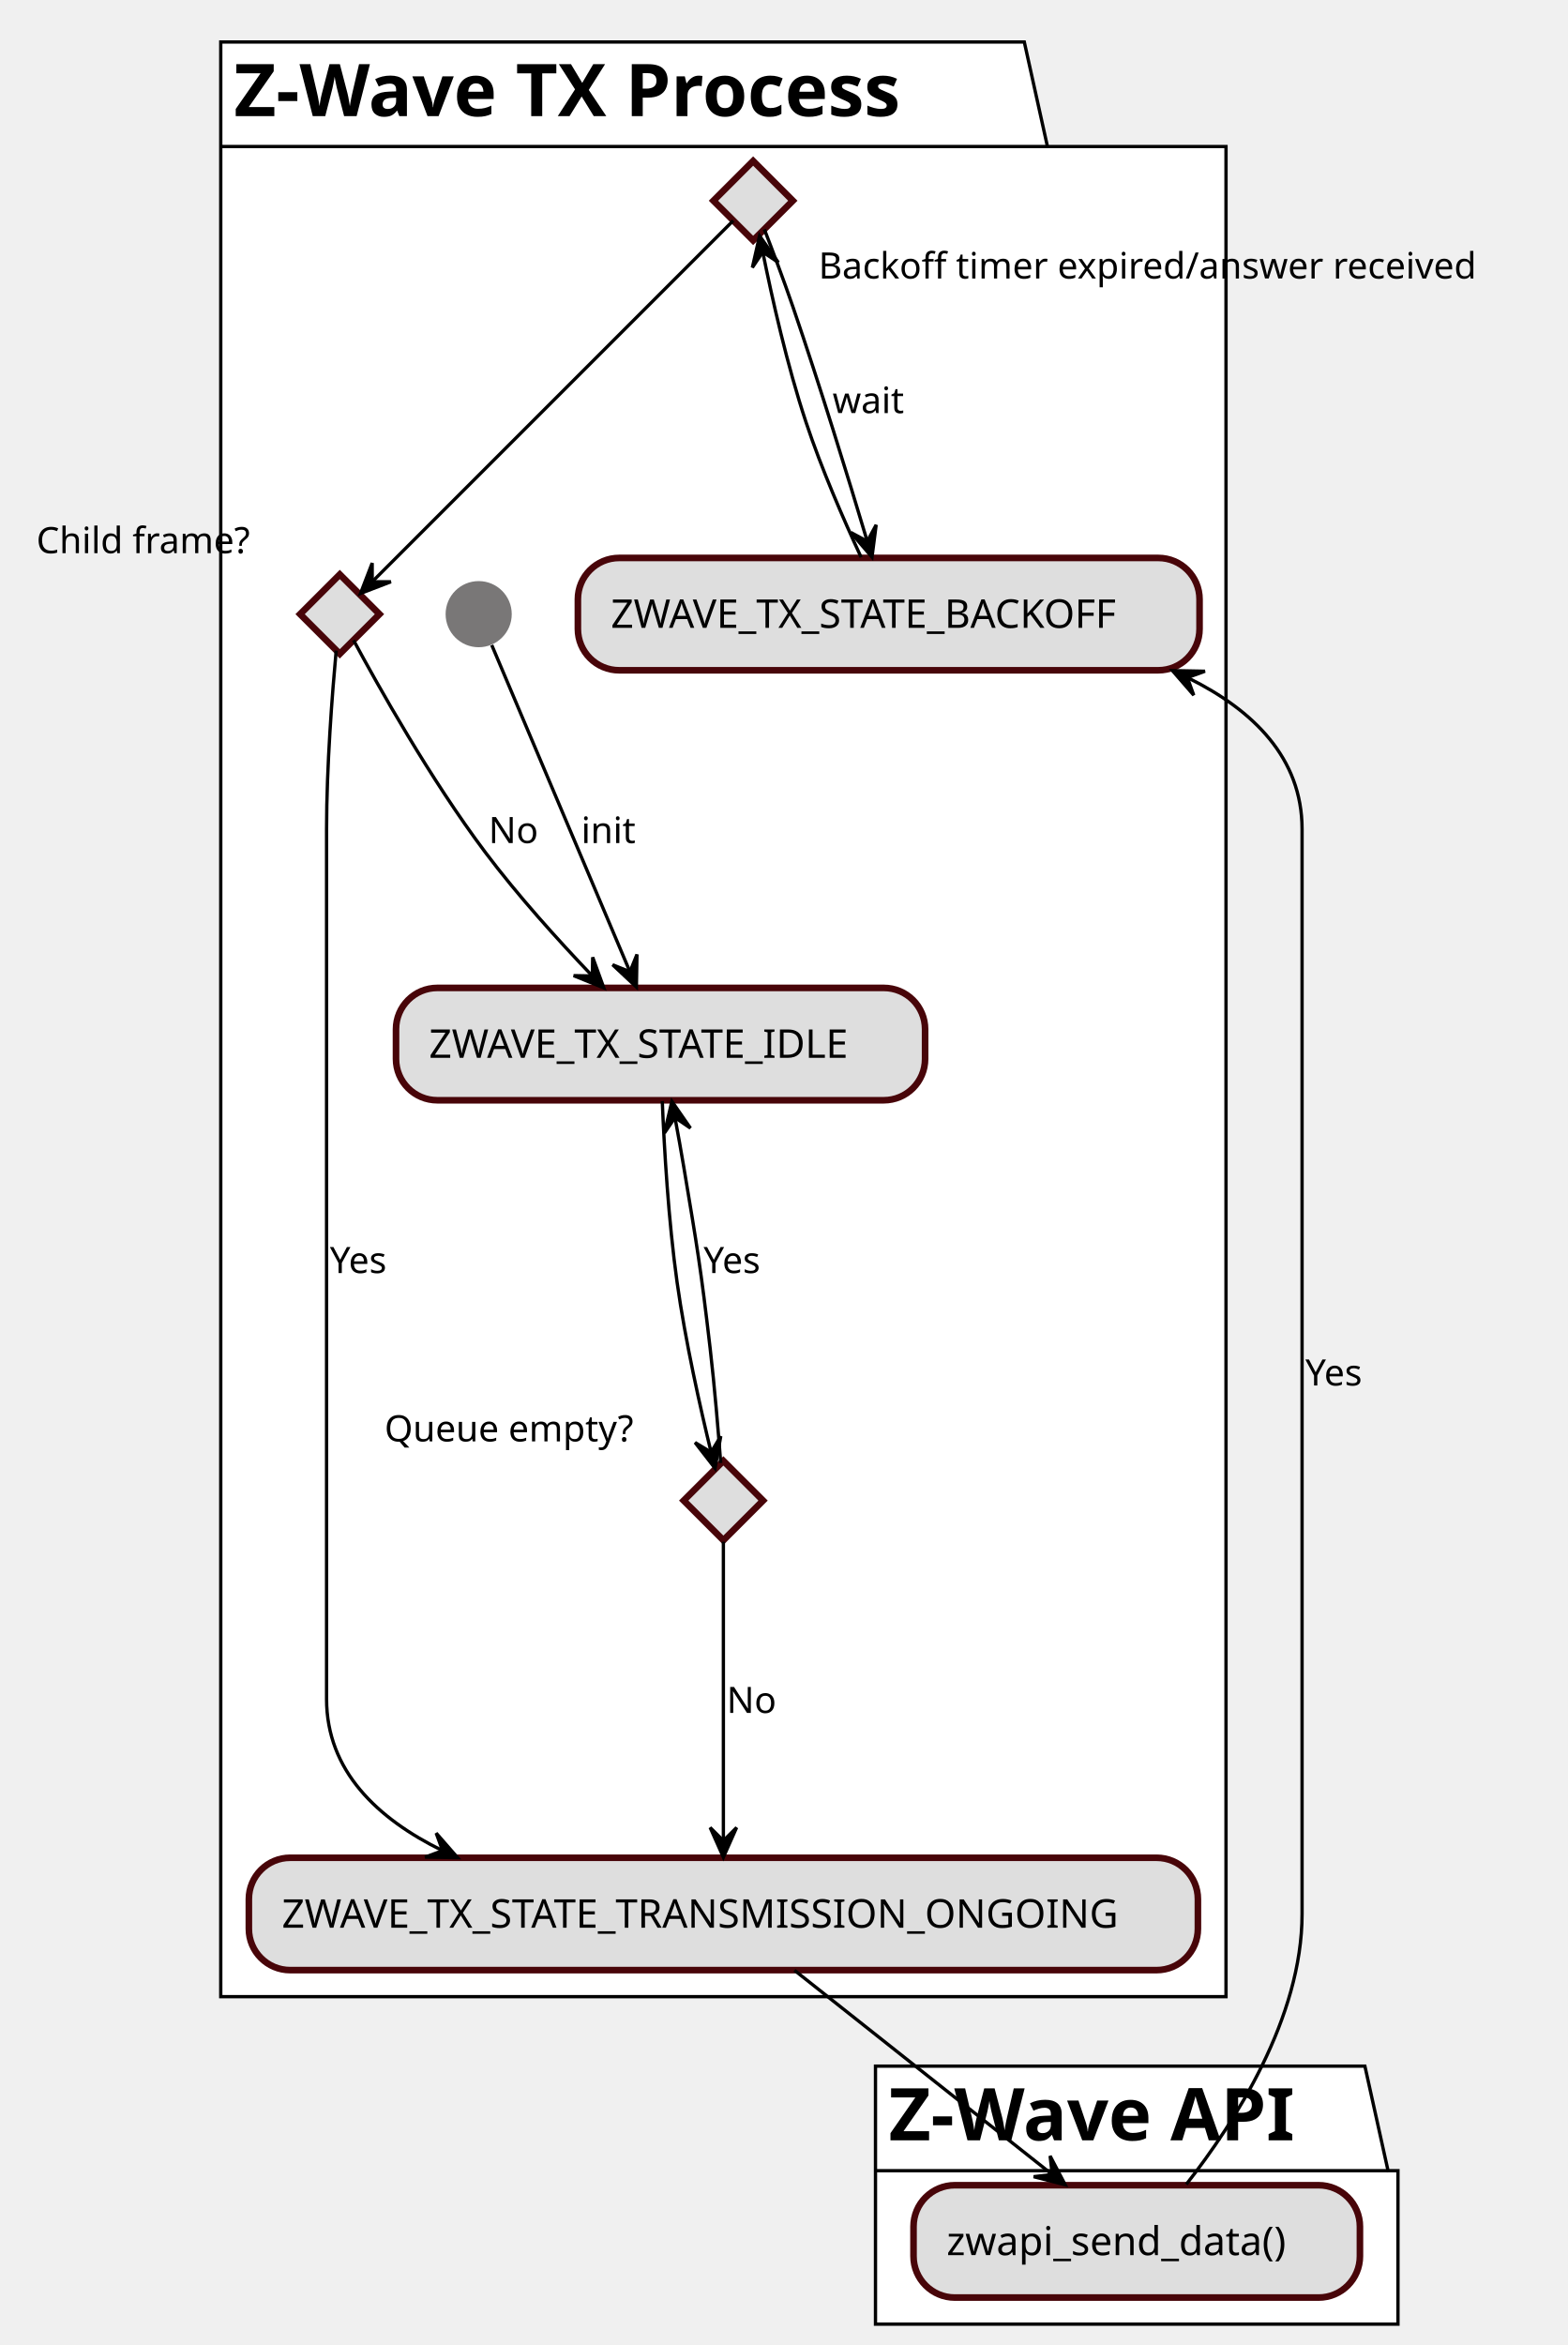
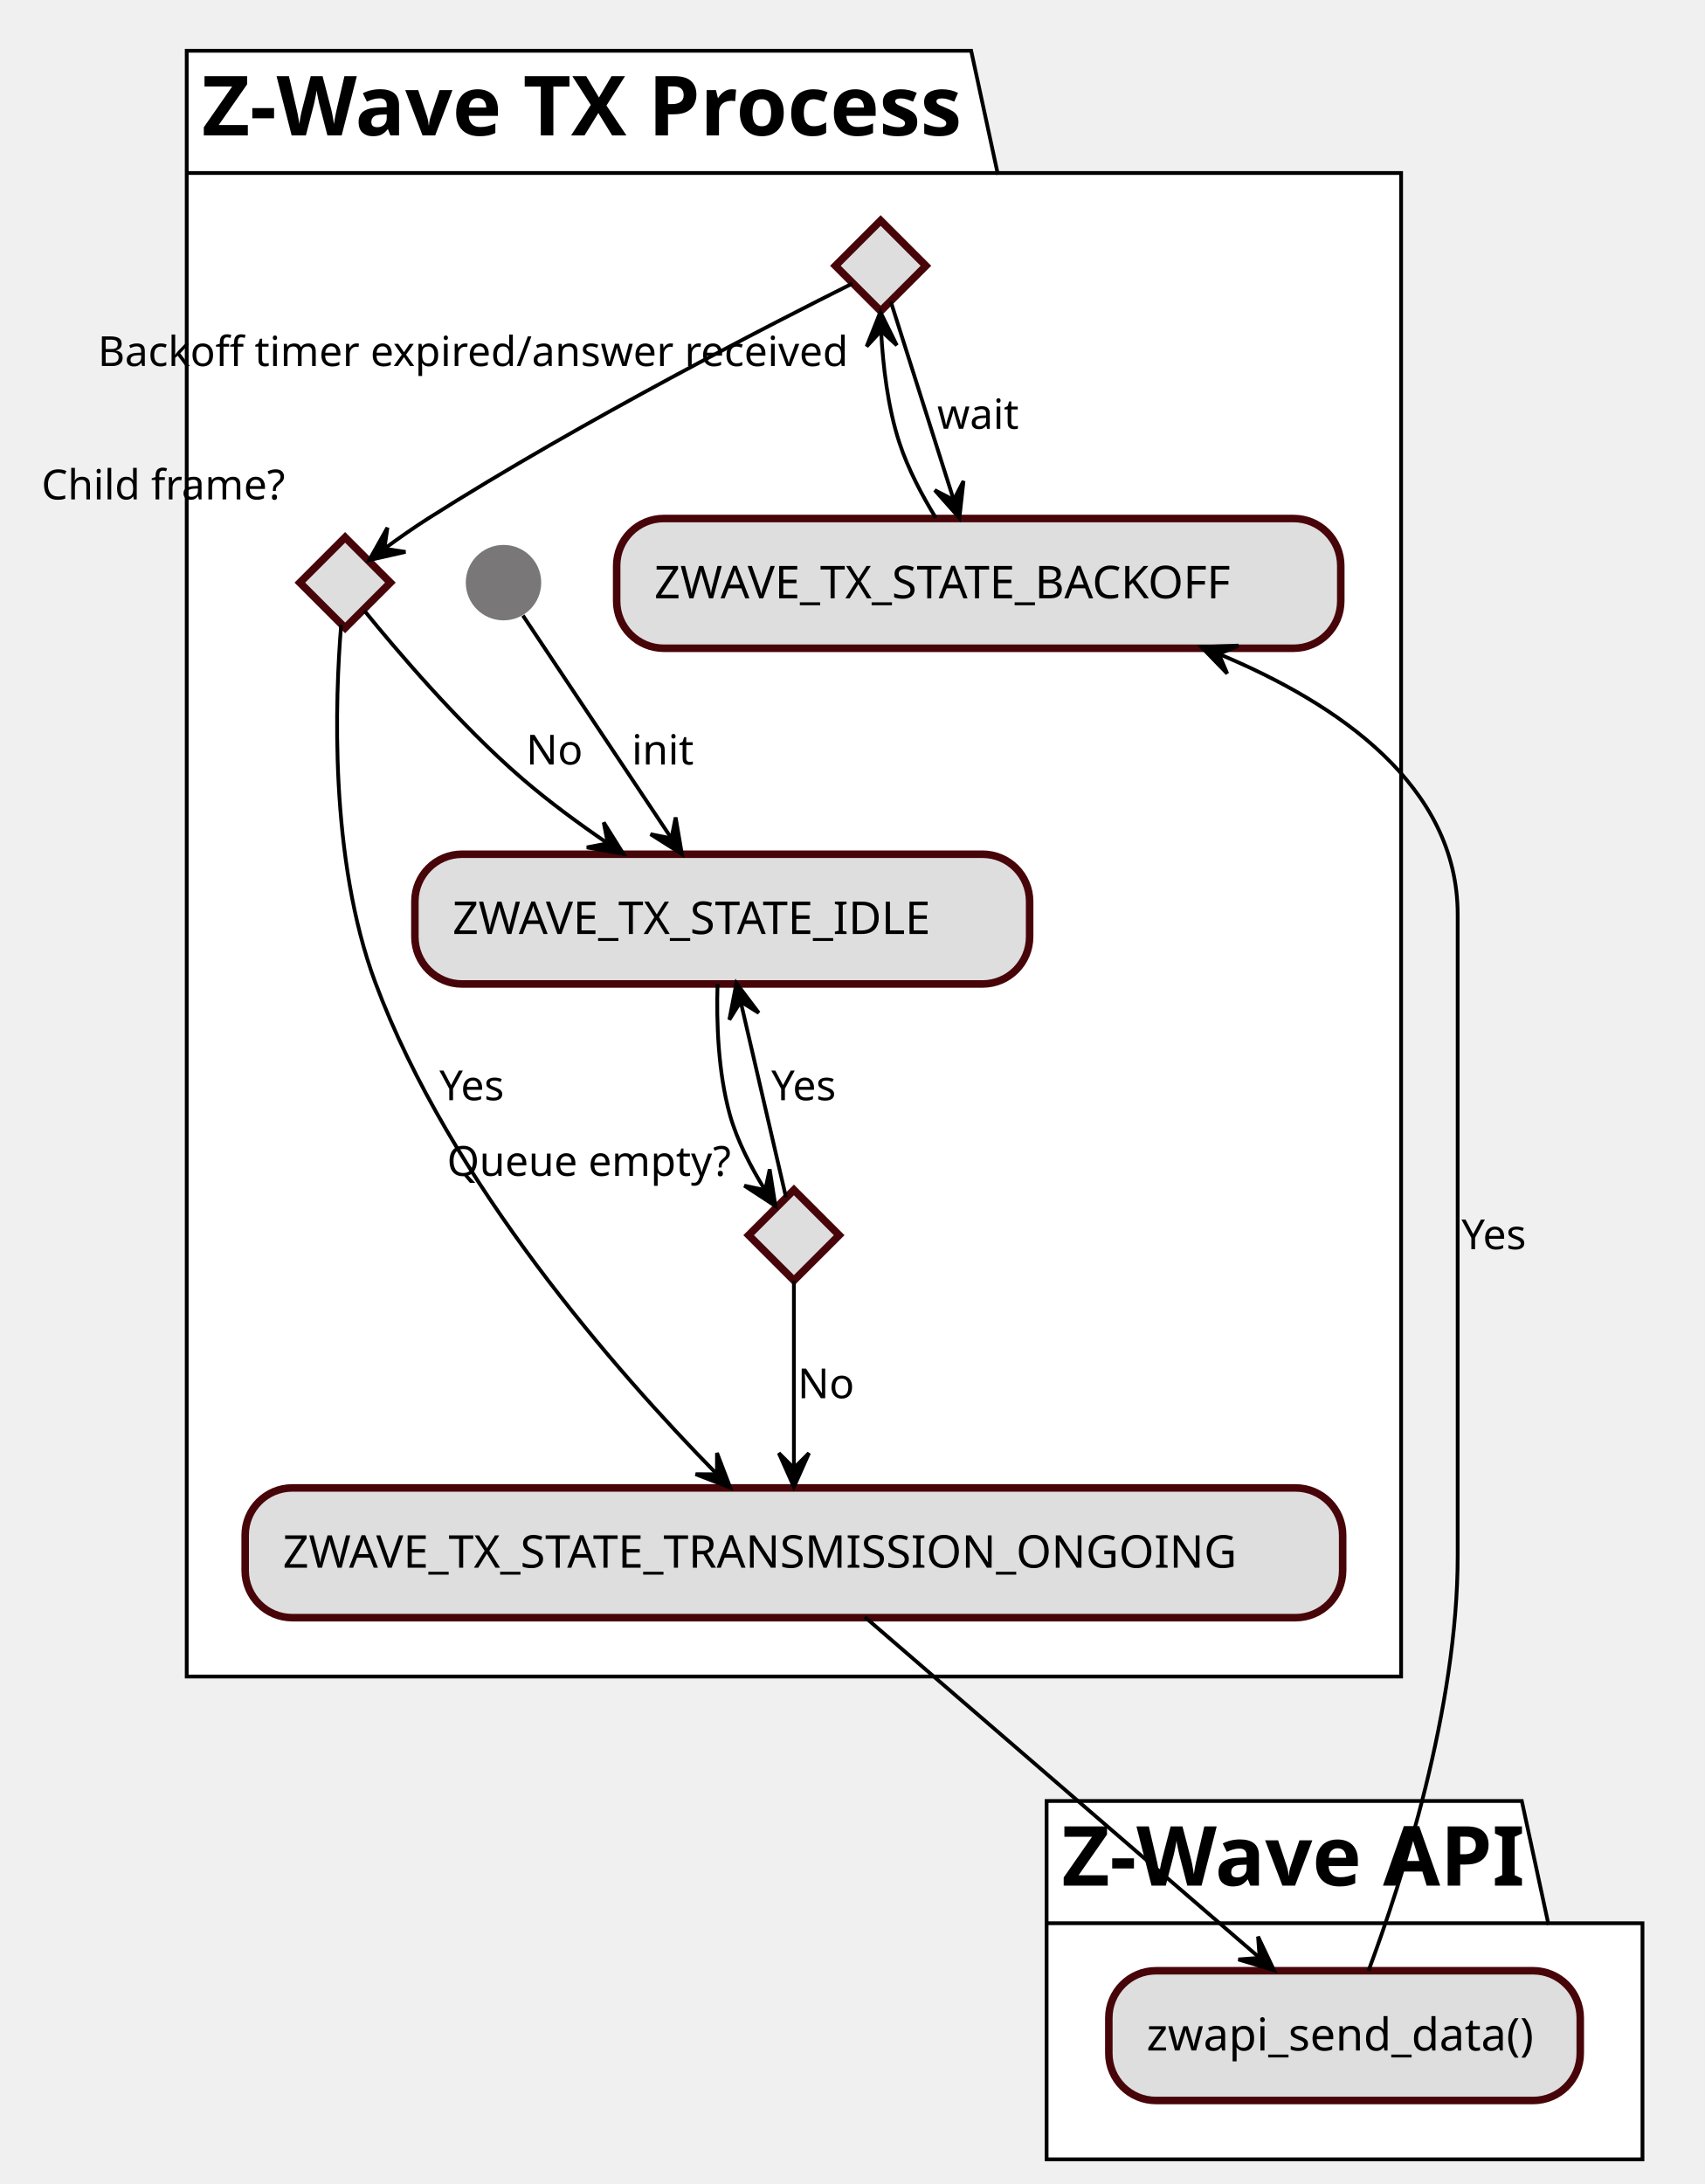
- <svg xmlns="http://www.w3.org/2000/svg" contentScriptType="application/ecmascript" contentStyleType="text/css" height="709px" preserveAspectRatio="none" style="width:474px;height:709px;background:#FFFFFF;" version="1.1" viewBox="0 0 474 709" width="474px" zoomAndPan="magnify">
+ <svg xmlns="http://www.w3.org/2000/svg" contentScriptType="application/ecmascript" contentStyleType="text/css" height="579px" preserveAspectRatio="none" style="width:452px;height:579px;background:#FFFFFF;" version="1.1" viewBox="0 0 452 579" width="452px" zoomAndPan="magnify">
  <defs />
  <g>
-     <polygon fill="#FFFFFF" points="66.757,12.688,309.757,12.688,316.757,44.298,370.757,44.298,370.757,603.688,66.757,603.688,66.757,12.688" style="stroke:#000000;stroke-width:1.0;" />
-     <line style="stroke:#000000;stroke-width:1.0;" x1="66.757" x2="316.757" y1="44.298" y2="44.298" />
-     <text fill="#000000" font-family="Verdana" font-size="22" font-weight="bold" lengthAdjust="spacing" textLength="237" x="70.757" y="35.109">Z-Wave TX Process</text>
-     <polygon fill="#FFFFFF" points="264.757,624.688,412.757,624.688,419.757,656.298,422.757,656.298,422.757,702.688,264.757,702.688,264.757,624.688" style="stroke:#000000;stroke-width:1.0;" />
-     <line style="stroke:#000000;stroke-width:1.0;" x1="264.757" x2="419.757" y1="656.298" y2="656.298" />
-     <text fill="#000000" font-family="Verdana" font-size="22" font-weight="bold" lengthAdjust="spacing" textLength="142" x="268.757" y="647.109">Z-Wave API</text>
-     <ellipse cx="144.757" cy="185.689" fill="#797777" rx="10" ry="10" style="stroke:none;stroke-width:1.0;" />
-     <rect fill="#DEDEDE" height="33.969" rx="12.5" ry="12.5" style="stroke:#480509;stroke-width:2.0;" width="160" x="119.757" y="298.688" />
-     <text fill="#000000" font-family="Verdana" font-size="12" lengthAdjust="spacing" textLength="140" x="129.757" y="319.827">ZWAVE_TX_STATE_IDLE</text>
-     <polygon fill="#DEDEDE" points="218.757,441.688,230.757,453.688,218.757,465.688,206.757,453.688,218.757,441.688" style="stroke:#480509;stroke-width:2.0;" />
-     <rect fill="#DEDEDE" height="33.969" rx="12.5" ry="12.5" style="stroke:#480509;stroke-width:2.0;" width="287" x="75.257" y="561.688" />
-     <text fill="#000000" font-family="Verdana" font-size="12" lengthAdjust="spacing" textLength="267" x="85.257" y="582.827">ZWAVE_TX_STATE_TRANSMISSION_ONGOING</text>
-     <rect fill="#DEDEDE" height="33.969" rx="12.5" ry="12.5" style="stroke:#480509;stroke-width:2.0;" width="188" x="174.757" y="168.689" />
-     <text fill="#000000" font-family="Verdana" font-size="12" lengthAdjust="spacing" textLength="168" x="184.757" y="189.827">ZWAVE_TX_STATE_BACKOFF</text>
-     <polygon fill="#DEDEDE" points="227.757,48.688,239.757,60.688,227.757,72.689,215.757,60.688,227.757,48.688" style="stroke:#480509;stroke-width:2.0;" />
-     <polygon fill="#DEDEDE" points="102.757,173.689,114.757,185.689,102.757,197.689,90.757,185.689,102.757,173.689" style="stroke:#480509;stroke-width:2.0;" />
-     <rect fill="#DEDEDE" height="33.969" rx="12.5" ry="12.5" style="stroke:#480509;stroke-width:2.0;" width="135" x="276.257" y="660.688" />
-     <text fill="#000000" font-family="Verdana" font-size="12" lengthAdjust="spacing" textLength="115" x="286.257" y="681.827">zwapi_send_data()</text>
-     <path d="M148.712,195.038 C157.374,215.511 178.217,264.776 190.422,293.625 " fill="none" id="start-to-ZWAVE_TX_STATE_IDLE" style="stroke:#000000;stroke-width:1.0;" />
-     <polygon fill="#000000" points="192.45,298.417,192.627,288.57,190.501,293.812,185.259,291.687,192.45,298.417" style="stroke:#000000;stroke-width:1.0;" />
-     <text fill="#000000" font-family="Verdana" font-size="11" lengthAdjust="spacing" textLength="17" x="175.757" y="254.899">init</text>
-     <path d="M200.278,332.925 C200.881,347.555 202.149,369.075 204.757,387.688 C207.253,405.507 211.794,425.705 215.028,439.011 " fill="none" id="ZWAVE_TX_STATE_IDLE-to-#73" style="stroke:#000000;stroke-width:1.0;" />
-     <polygon fill="#000000" points="216.238,443.924,217.969,434.229,215.042,439.07,210.201,436.143,216.238,443.924" style="stroke:#000000;stroke-width:1.0;" />
-     <text fill="#000000" font-family="Verdana" font-size="11" lengthAdjust="spacing" textLength="82" x="116.287" y="435.798">Queue empty?</text>
-     <path d="M217.952,442.328 C217.248,433.007 216.125,419.473 214.757,407.688 C211.908,383.152 210.832,377.052 206.757,352.688 C205.965,347.953 205.051,342.89 204.151,338.077 " fill="none" id="#73-to-ZWAVE_TX_STATE_IDLE" style="stroke:#000000;stroke-width:1.0;" />
-     <polygon fill="#000000" points="203.186,332.979,200.93,342.566,204.116,337.892,208.79,341.077,203.186,332.979" style="stroke:#000000;stroke-width:1.0;" />
-     <text fill="#000000" font-family="Verdana" font-size="11" lengthAdjust="spacing" textLength="21" x="212.757" y="384.899">Yes</text>
-     <path d="M218.757,466.131 C218.757,487.204 218.757,530.188 218.757,556.514 " fill="none" id="#73-to-ZWAVE_TX_STATE_TRANSMISSION_ONGOING" style="stroke:#000000;stroke-width:1.0;" />
-     <polygon fill="#000000" points="218.757,561.545,222.757,552.545,218.757,556.545,214.757,552.545,218.757,561.545" style="stroke:#000000;stroke-width:1.0;" />
-     <text fill="#000000" font-family="Verdana" font-size="11" lengthAdjust="spacing" textLength="15" x="219.757" y="517.899">No</text>
-     <path d="M240.245,595.707 C261.799,612.778 295.004,639.076 317.967,657.263 " fill="none" id="ZWAVE_TX_STATE_TRANSMISSION_ONGOING-to-zwapi_send_data()" style="stroke:#000000;stroke-width:1.0;" />
-     <polygon fill="#000000" points="322.131,660.561,317.559,651.837,318.211,657.456,312.592,658.109,322.131,660.561" style="stroke:#000000;stroke-width:1.0;" />
-     <path d="M358.759,660.412 C373.486,641.628 393.757,610.074 393.757,578.688 C393.757,250.689 393.757,250.689 393.757,250.689 C393.757,229.154 378.973,214.744 359.574,205.104 " fill="none" id="zwapi_send_data()-to-ZWAVE_TX_STATE_BACKOFF" style="stroke:#000000;stroke-width:1.0;" />
-     <polygon fill="#000000" points="354.549,202.755,361.008,210.19,359.079,204.872,364.396,202.943,354.549,202.755" style="stroke:#000000;stroke-width:1.0;" />
-     <text fill="#000000" font-family="Verdana" font-size="11" lengthAdjust="spacing" textLength="21" x="394.757" y="418.899">Yes</text>
-     <path d="M260.409,168.48 C255.12,157.098 248.423,141.737 243.757,127.689 C238.033,110.455 233.47,90.094 230.705,76.378 " fill="none" id="ZWAVE_TX_STATE_BACKOFF-to-#84" style="stroke:#000000;stroke-width:1.0;" />
-     <polygon fill="#000000" points="229.7,71.29,227.52,80.895,230.669,76.195,235.368,79.345,229.7,71.29" style="stroke:#000000;stroke-width:1.0;" />
-     <text fill="#000000" font-family="Verdana" font-size="11" lengthAdjust="spacing" textLength="220" x="247.541" y="84.211">Backoff timer expired/answer received</text>
-     <path d="M231.15,69.333 C233.63,75.745 237.023,84.719 239.757,92.689 C247.985,116.669 256.521,144.454 262.182,163.365 " fill="none" id="#84-to-ZWAVE_TX_STATE_BACKOFF" style="stroke:#000000;stroke-width:1.0;" />
-     <polygon fill="#000000" points="263.7,168.453,264.96,158.685,262.271,163.662,257.294,160.973,263.7,168.453" style="stroke:#000000;stroke-width:1.0;" />
-     <text fill="#000000" font-family="Verdana" font-size="11" lengthAdjust="spacing" textLength="23" x="251.757" y="124.899">wait</text>
-     <path d="M221.728,66.718 C201.73,86.715 137.451,150.994 112.649,175.797 " fill="none" id="#84-to-#87" style="stroke:#000000;stroke-width:1.0;" />
-     <polygon fill="#000000" points="109.02,179.425,118.212,175.89,112.555,175.89,112.555,170.233,109.02,179.425" style="stroke:#000000;stroke-width:1.0;" />
-     <text fill="#000000" font-family="Verdana" font-size="11" lengthAdjust="spacing" textLength="72" x="11" y="167.258">Child frame?</text>
-     <path d="M101.664,196.717 C100.48,209.637 98.757,231.694 98.757,250.689 C98.757,250.689 98.757,250.689 98.757,513.688 C98.757,535.385 114.112,549.877 133.836,559.542 " fill="none" id="#87-to-ZWAVE_TX_STATE_TRANSMISSION_ONGOING" style="stroke:#000000;stroke-width:1.0;" />
-     <polygon fill="#000000" points="138.382,561.653,131.904,554.234,133.847,559.547,128.535,561.49,138.382,561.653" style="stroke:#000000;stroke-width:1.0;" />
-     <text fill="#000000" font-family="Verdana" font-size="11" lengthAdjust="spacing" textLength="21" x="99.757" y="384.899">Yes</text>
-     <path d="M106.919,193.57 C114.237,207.162 130.211,235.672 146.757,257.688 C156.537,270.702 168.717,284.187 178.933,294.876 " fill="none" id="#87-to-ZWAVE_TX_STATE_IDLE" style="stroke:#000000;stroke-width:1.0;" />
-     <polygon fill="#000000" points="182.601,298.682,179.236,289.425,179.131,295.081,173.475,294.977,182.601,298.682" style="stroke:#000000;stroke-width:1.0;" />
-     <text fill="#000000" font-family="Verdana" font-size="11" lengthAdjust="spacing" textLength="15" x="147.757" y="254.899">No</text>
+     <polygon fill="#FFFFFF" points="49.508,13.462,257.507,13.462,264.507,45.862,371.507,45.862,371.507,444.462,49.508,444.462,49.508,13.462" style="stroke:#000000;stroke-width:1.0;" />
+     <line style="stroke:#000000;stroke-width:1.0;" x1="49.508" x2="264.507" y1="45.862" y2="45.862" />
+     <text fill="#000000" font-family="Verdana" font-size="22" font-weight="bold" lengthAdjust="spacing" textLength="202" x="53.508" y="35.9">Z-Wave TX Process</text>
+     <polygon fill="#FFFFFF" points="277.507,477.462,403.507,477.462,410.507,509.862,435.507,509.862,435.507,572.462,277.507,572.462,277.507,477.462" style="stroke:#000000;stroke-width:1.0;" />
+     <line style="stroke:#000000;stroke-width:1.0;" x1="277.507" x2="410.507" y1="509.862" y2="509.862" />
+     <text fill="#000000" font-family="Verdana" font-size="22" font-weight="bold" lengthAdjust="spacing" textLength="120" x="281.507" y="499.9">Z-Wave API</text>
+     <ellipse cx="133.507" cy="154.462" fill="#797777" rx="10" ry="10" style="stroke:none;stroke-width:1.0;" />
+     <rect fill="#DEDEDE" height="34.4" rx="12.5" ry="12.5" style="stroke:#480509;stroke-width:2.0;" width="163" x="110.007" y="226.462" />
+     <text fill="#000000" font-family="Verdana" font-size="12" lengthAdjust="spacing" textLength="143" x="120.007" y="247.61">ZWAVE_TX_STATE_IDLE</text>
+     <polygon fill="#DEDEDE" points="210.507,315.462,222.507,327.462,210.507,339.462,198.507,327.462,210.507,315.462" style="stroke:#480509;stroke-width:2.0;" />
+     <rect fill="#DEDEDE" height="34.4" rx="12.5" ry="12.5" style="stroke:#480509;stroke-width:2.0;" width="291" x="65.007" y="394.462" />
+     <text fill="#000000" font-family="Verdana" font-size="12" lengthAdjust="spacing" textLength="271" x="75.007" y="415.61">ZWAVE_TX_STATE_TRANSMISSION_ONGOING</text>
+     <rect fill="#DEDEDE" height="34.4" rx="12.5" ry="12.5" style="stroke:#480509;stroke-width:2.0;" width="192" x="163.507" y="137.462" />
+     <text fill="#000000" font-family="Verdana" font-size="12" lengthAdjust="spacing" textLength="172" x="173.507" y="158.61">ZWAVE_TX_STATE_BACKOFF</text>
+     <polygon fill="#DEDEDE" points="233.507,58.462,245.507,70.462,233.507,82.462,221.507,70.462,233.507,58.462" style="stroke:#480509;stroke-width:2.0;" />
+     <polygon fill="#DEDEDE" points="91.507,142.462,103.507,154.462,91.507,166.462,79.507,154.462,91.507,142.462" style="stroke:#480509;stroke-width:2.0;" />
+     <rect fill="#DEDEDE" height="34.4" rx="12.5" ry="12.5" style="stroke:#480509;stroke-width:2.0;" width="125" x="294.007" y="522.462" />
+     <text fill="#000000" font-family="Verdana" font-size="12" lengthAdjust="spacing" textLength="105" x="304.007" y="543.61">zwapi_send_data()</text>
+     <path d="M138.657,163.182 C147.347,176.222 165.197,203.002 177.748,221.822 " fill="none" id="start-to-ZWAVE_TX_STATE_IDLE" style="stroke:#000000;stroke-width:1.0;" />
+     <polygon fill="#000000" points="180.808,226.422,179.143,216.715,178.034,222.262,172.487,221.152,180.808,226.422" style="stroke:#000000;stroke-width:1.0;" />
+     <text fill="#000000" font-family="Verdana" font-size="11" lengthAdjust="spacing" textLength="13" x="167.507" y="202.681">init</text>
+     <path d="M190.257,260.832 C189.947,270.982 190.387,284.192 193.507,295.462 C195.458,302.482 199.257,309.662 202.768,315.342 " fill="none" id="ZWAVE_TX_STATE_IDLE-to-#73" style="stroke:#000000;stroke-width:1.0;" />
+     <polygon fill="#000000" points="205.607,319.722,204.082,309.992,202.894,315.523,197.363,314.334,205.607,319.722" style="stroke:#000000;stroke-width:1.0;" />
+     <text fill="#000000" font-family="Verdana" font-size="11" lengthAdjust="spacing" textLength="72" x="118.526" y="311.727">Queue empty?</text>
+     <path d="M208.407,317.402 C205.537,305.022 200.308,282.432 196.417,265.662 " fill="none" id="#73-to-ZWAVE_TX_STATE_IDLE" style="stroke:#000000;stroke-width:1.0;" />
+     <polygon fill="#000000" points="195.257,260.662,193.392,270.333,196.386,265.533,201.185,268.527,195.257,260.662" style="stroke:#000000;stroke-width:1.0;" />
+     <text fill="#000000" font-family="Verdana" font-size="11" lengthAdjust="spacing" textLength="19" x="204.507" y="291.681">Yes</text>
+     <path d="M210.507,339.522 C210.507,352.172 210.507,373.172 210.507,389.052 " fill="none" id="#73-to-ZWAVE_TX_STATE_TRANSMISSION_ONGOING" style="stroke:#000000;stroke-width:1.0;" />
+     <polygon fill="#000000" points="210.507,394.222,214.507,385.222,210.507,389.222,206.507,385.222,210.507,394.222" style="stroke:#000000;stroke-width:1.0;" />
+     <text fill="#000000" font-family="Verdana" font-size="11" lengthAdjust="spacing" textLength="14" x="211.507" y="370.681">No</text>
+     <path d="M229.298,428.672 C256.017,451.732 304.938,493.952 333.697,518.782 " fill="none" id="ZWAVE_TX_STATE_TRANSMISSION_ONGOING-to-zwapi_send_data()" style="stroke:#000000;stroke-width:1.0;" />
+     <polygon fill="#000000" points="337.788,522.312,333.574,513.41,333.997,519.051,328.356,519.474,337.788,522.312" style="stroke:#000000;stroke-width:1.0;" />
+     <path d="M362.868,522.442 C371.678,498.782 386.507,452.942 386.507,412.462 C386.507,242.462 386.507,242.462 386.507,242.462 C386.507,208.332 354.897,186.602 323.217,173.392 " fill="none" id="zwapi_send_data()-to-ZWAVE_TX_STATE_BACKOFF" style="stroke:#000000;stroke-width:1.0;" />
+     <polygon fill="#000000" points="318.548,171.502,325.399,178.577,323.185,173.371,328.39,171.157,318.548,171.502" style="stroke:#000000;stroke-width:1.0;" />
+     <text fill="#000000" font-family="Verdana" font-size="11" lengthAdjust="spacing" textLength="19" x="387.507" y="331.181">Yes</text>
+     <path d="M248.137,137.302 C244.468,131.332 240.768,124.332 238.507,117.462 C235.387,107.982 234.118,96.872 233.637,87.942 " fill="none" id="ZWAVE_TX_STATE_BACKOFF-to-#84" style="stroke:#000000;stroke-width:1.0;" />
+     <polygon fill="#000000" points="233.428,82.702,229.79,91.855,233.627,87.698,237.784,91.535,233.428,82.702" style="stroke:#000000;stroke-width:1.0;" />
+     <text fill="#000000" font-family="Verdana" font-size="11" lengthAdjust="spacing" textLength="187" x="25.957" y="97.042">Backoff timer expired/answer received</text>
+     <path d="M236.188,79.932 C240.067,92.162 247.377,115.192 252.778,132.232 " fill="none" id="#84-to-ZWAVE_TX_STATE_BACKOFF" style="stroke:#000000;stroke-width:1.0;" />
+     <polygon fill="#000000" points="254.387,137.312,255.478,127.524,252.875,132.546,247.852,129.944,254.387,137.312" style="stroke:#000000;stroke-width:1.0;" />
+     <text fill="#000000" font-family="Verdana" font-size="11" lengthAdjust="spacing" textLength="19" x="248.507" y="113.681">wait</text>
+     <path d="M226.018,75.162 C206.847,84.732 154.657,111.332 113.507,137.462 C109.778,139.832 105.838,142.602 102.338,145.172 " fill="none" id="#84-to-#87" style="stroke:#000000;stroke-width:1.0;" />
+     <polygon fill="#000000" points="97.907,148.482,107.513,146.304,101.914,145.491,102.727,139.893,97.907,148.482" style="stroke:#000000;stroke-width:1.0;" />
+     <text fill="#000000" font-family="Verdana" font-size="11" lengthAdjust="spacing" textLength="61" x="11" y="132.392">Child frame?</text>
+     <path d="M90.457,165.702 C88.877,184.952 87.257,227.572 99.507,260.462 C119.228,313.412 163.607,363.842 189.887,390.602 " fill="none" id="#87-to-ZWAVE_TX_STATE_TRANSMISSION_ONGOING" style="stroke:#000000;stroke-width:1.0;" />
+     <polygon fill="#000000" points="193.627,394.382,190.111,385.183,190.099,390.839,184.442,390.828,193.627,394.382" style="stroke:#000000;stroke-width:1.0;" />
+     <text fill="#000000" font-family="Verdana" font-size="11" lengthAdjust="spacing" textLength="19" x="116.507" y="291.681">Yes</text>
+     <path d="M96.588,161.862 C104.787,171.982 121.728,191.992 138.507,206.462 C145.477,212.472 153.468,218.352 161.107,223.562 " fill="none" id="#87-to-ZWAVE_TX_STATE_IDLE" style="stroke:#000000;stroke-width:1.0;" />
+     <polygon fill="#000000" points="165.298,226.382,160.081,218.028,161.155,223.582,155.601,224.656,165.298,226.382" style="stroke:#000000;stroke-width:1.0;" />
+     <text fill="#000000" font-family="Verdana" font-size="11" lengthAdjust="spacing" textLength="14" x="139.507" y="202.681">No</text>
  </g>
</svg>
